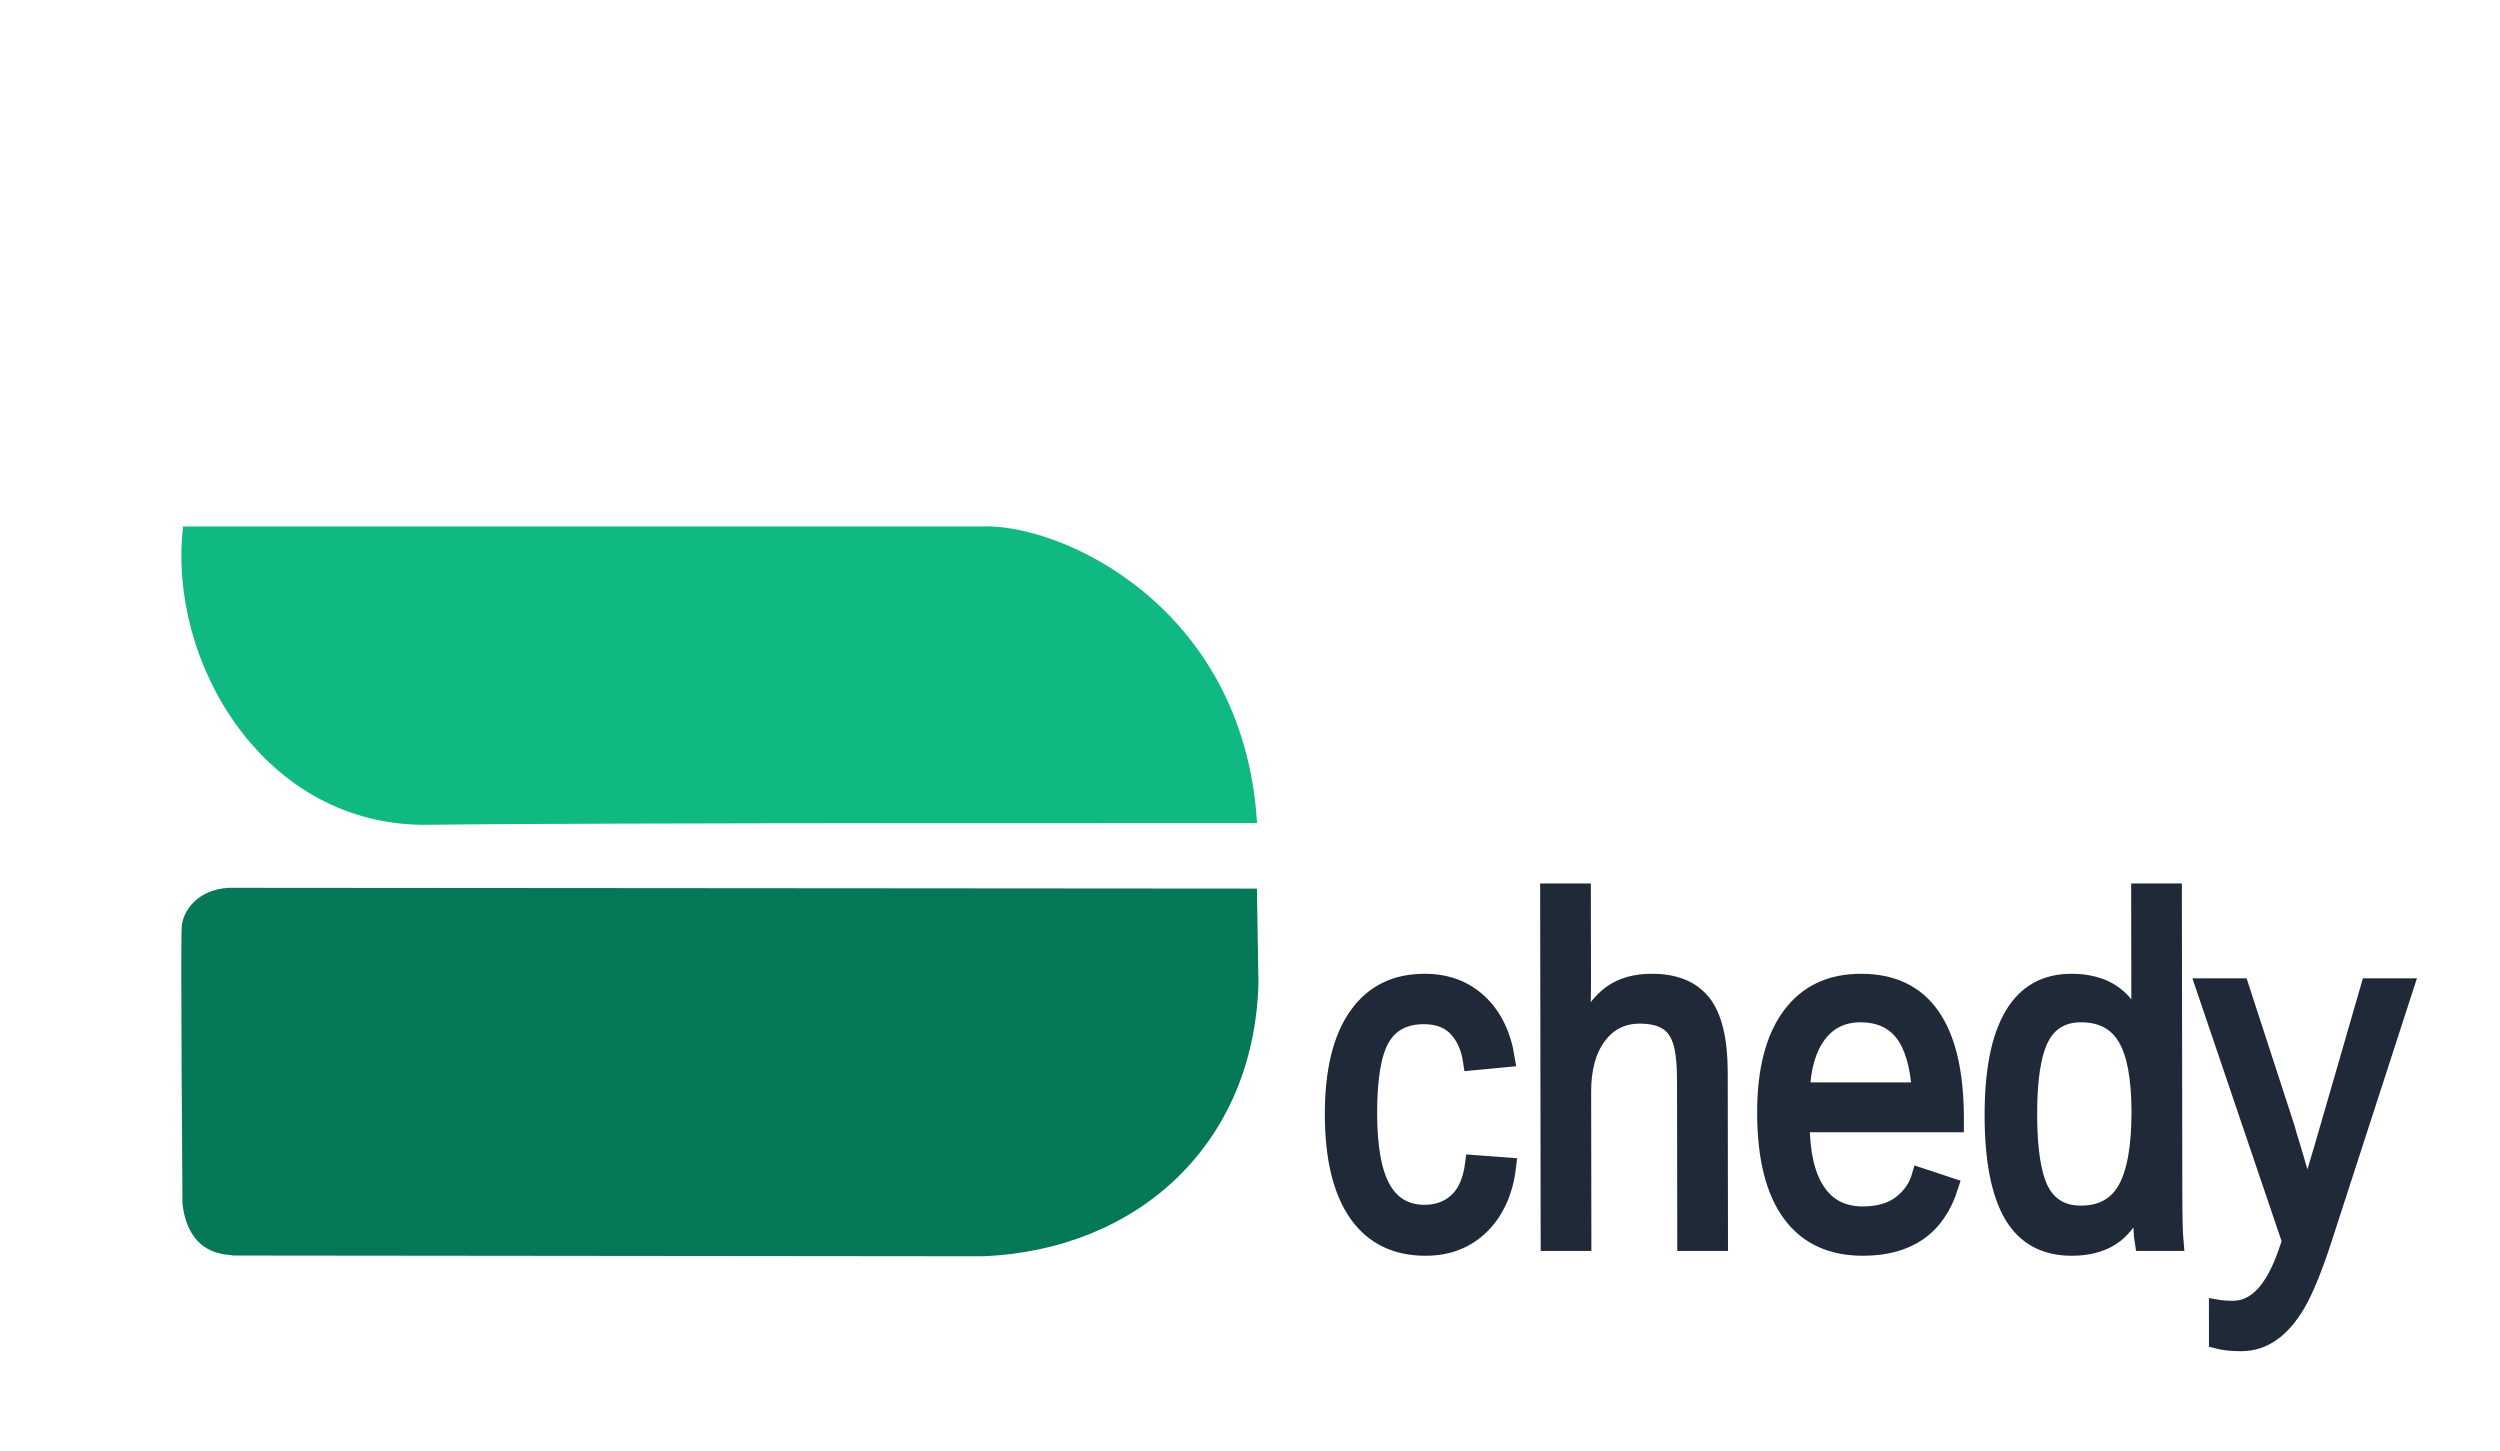
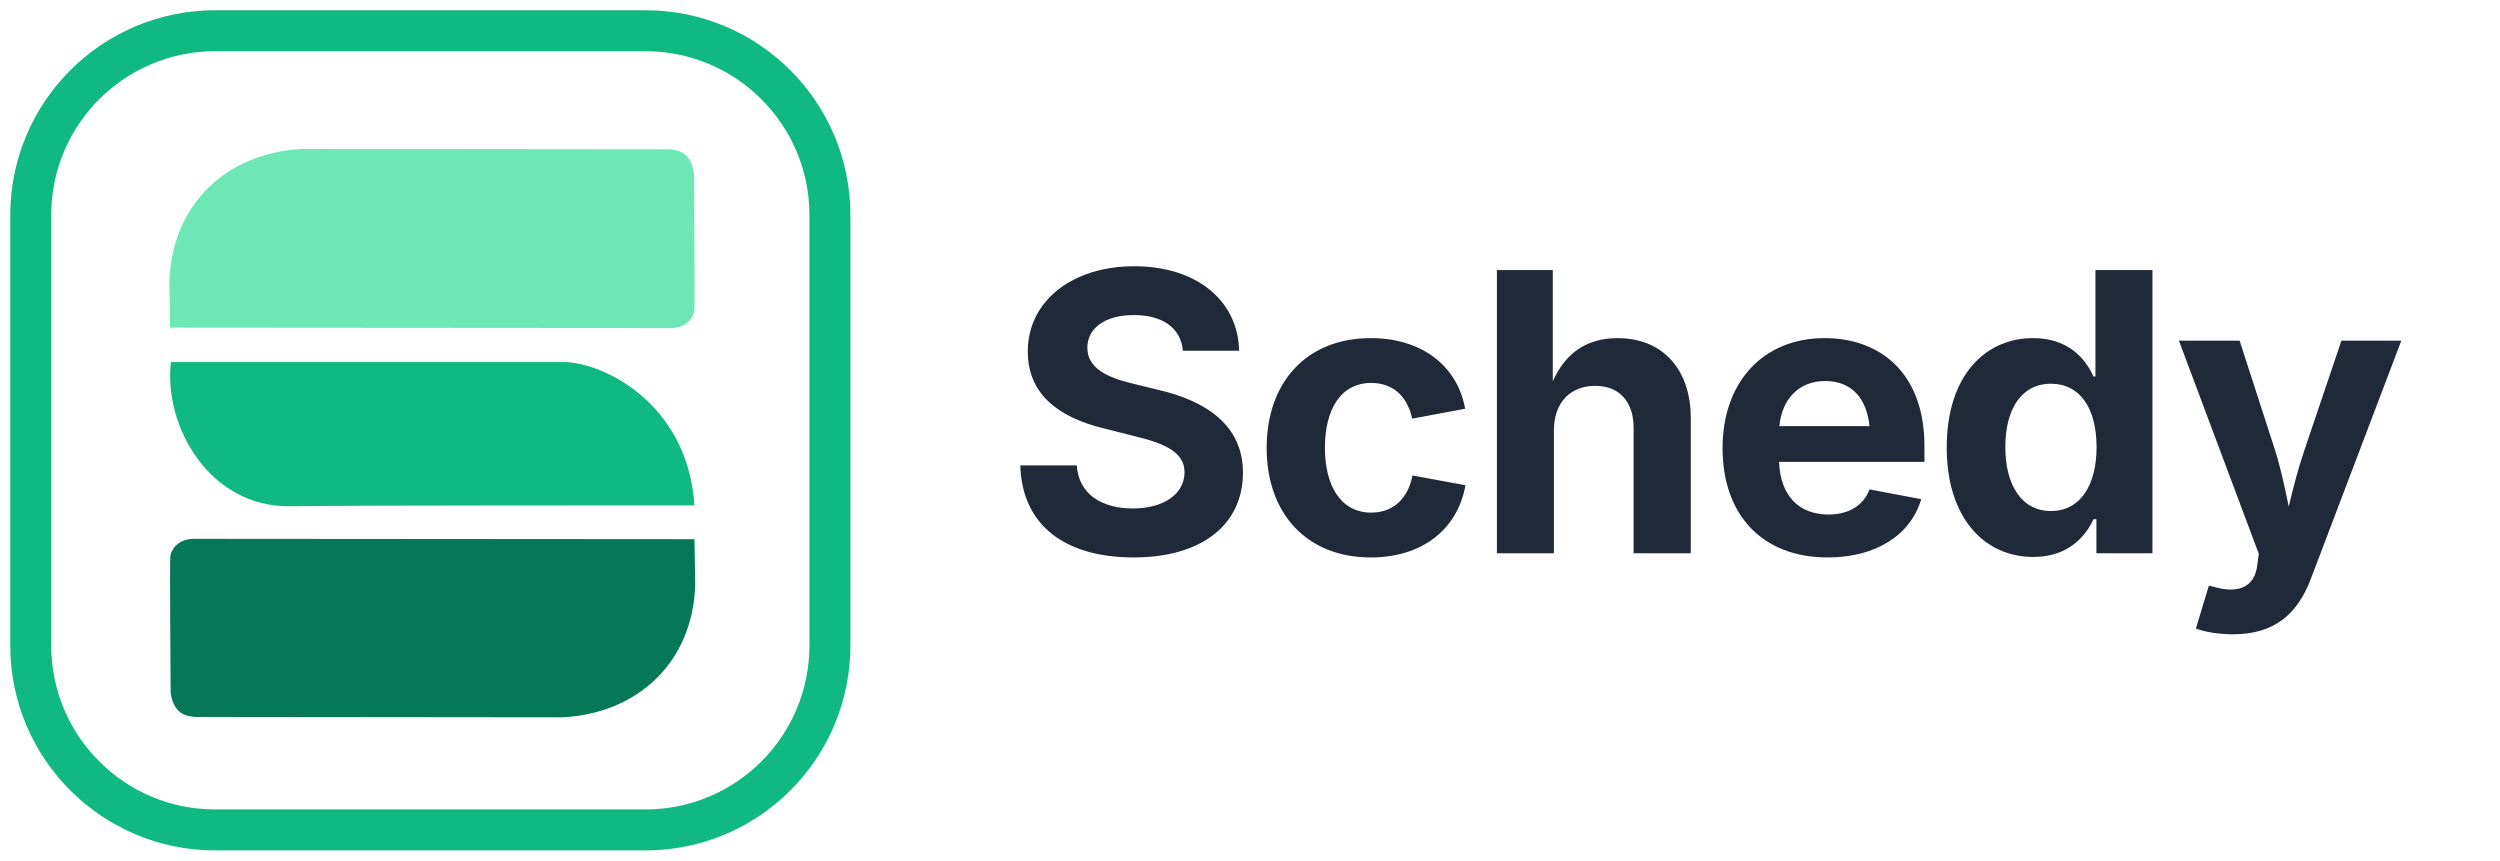
- <svg xmlns="http://www.w3.org/2000/svg" xmlns:ns1="https://boxy-svg.com" viewBox="-42.002 97.763 702.043 407.306">
-   <defs>
-     <ns1:guide x="-110.004" y="-676.555" angle="90" />
-   </defs>
-   <path style="fill: rgb(16, 185, 129); stroke: rgb(16, 185, 129);" d="M 9.868 246.1 L 233.611 246.1 C 255.458 245.102 306.526 268.09 310.463 328.406 C 309.071 328.426 123.792 328.258 78.13 328.88 C 32.468 329.502 5.654 283.501 9.868 246.1 Z" />
-   <path style="stroke: rgb(4, 120, 87); fill: rgb(4, 120, 87);" d="M 310.465 347.791 L 310.897 373.951 C 309.592 418.822 277.296 448.206 234.147 450.052 L 23.572 449.836 C 21.962 449.382 11.504 450.352 9.735 435.783 C 9.735 435.783 9.186 361.907 9.519 357.952 C 9.852 353.997 13.573 348.059 22.275 347.575 L 310.465 347.791 Z" />
-   <text style="fill: rgb(31, 41, 55); font-family: Arial, sans-serif; font-size: 28px; stroke: rgb(31, 41, 55); white-space: pre;" transform="matrix(4.105487, 0, 0.00704, 4.845135, 526.3261, -1047.161)" x="-49.015" y="308.306">chedy</text>
-   <path style="stroke: rgb(110, 231, 183); transform-box: fill-box; transform-origin: 50% 50%; fill: rgb(110, 231, 183);" d="M 310.564 123.633 L 310.995 149.887 C 309.69 194.915 277.392 224.405 234.239 226.257 L 23.643 226.041 C 22.03 225.584 11.573 226.557 9.804 211.937 C 9.804 211.937 9.253 137.8 9.589 133.829 C 9.921 129.861 13.641 123.903 22.344 123.417 L 310.564 123.633 Z" transform="matrix(-1, 0, 0, -1, 0, -0.000017)" />
+ <svg xmlns="http://www.w3.org/2000/svg" viewBox="-2 -2 244 84" role="img" aria-labelledby="schedy-title">
+   <rect x="1" y="1" width="78" height="78" rx="18" fill="none" stroke="#10B981" stroke-width="4" />
+   <g transform="translate(13, -8.5) scale(0.17)">
+     <path fill="#6EE7B7" d="M 9.436 226.367 L 9.005 200.113 C 10.31 155.085 42.608 125.595 85.761 123.743 L 296.357 123.959 C 297.97 124.416 308.427 123.443 310.196 138.063 C 310.196 138.063 310.747 212.2 310.411 216.171 C 310.079 220.139 306.359 226.097 297.656 226.583 L 9.436 226.367 Z" />
+     <path fill="#10B981" d="M 9.868 246.1 L 233.611 246.1 C 255.458 245.102 306.526 268.09 310.463 328.406 C 309.071 328.426 123.792 328.258 78.13 328.88 C 32.468 329.502 5.654 283.501 9.868 246.1 Z" />
+     <path fill="#047857" d="M 310.465 347.791 L 310.897 373.951 C 309.592 418.822 277.296 448.206 234.147 450.052 L 23.572 449.836 C 21.962 449.382 11.504 450.352 9.735 435.783 C 9.735 435.783 9.186 361.907 9.519 357.952 C 9.852 353.997 13.573 348.059 22.275 347.575 L 310.465 347.791 Z" />
+   </g>
+   <text x="96" y="52" style="font-family:'Inter',-apple-system,BlinkMacSystemFont,'Segoe UI',sans-serif;font-size:38px;font-weight:700;letter-spacing:-0.02em" fill="#1F2937">Schedy</text>
</svg>
